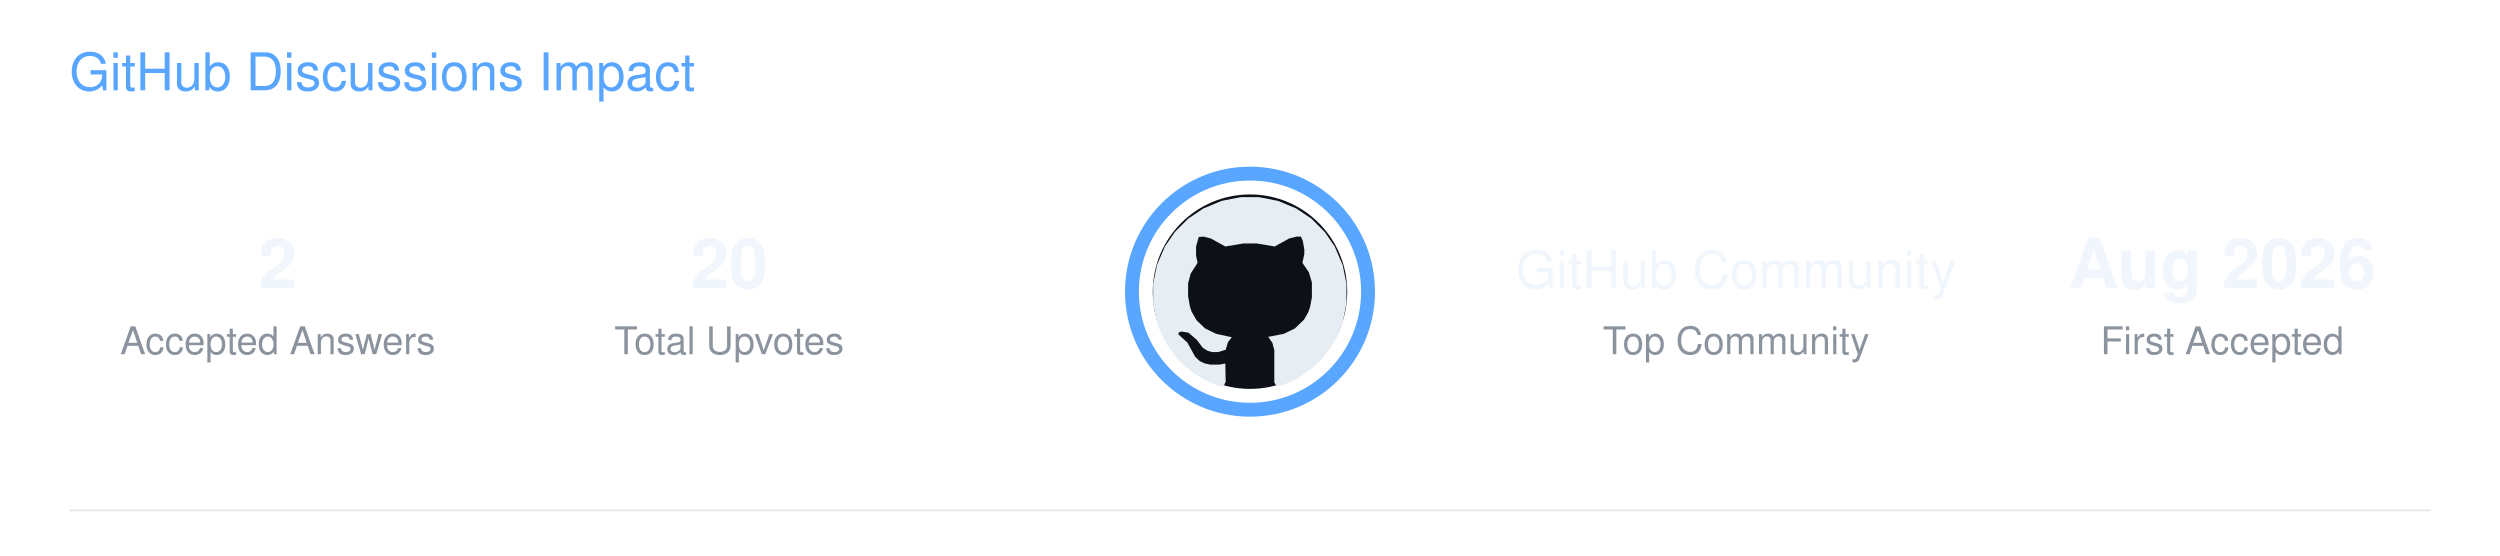
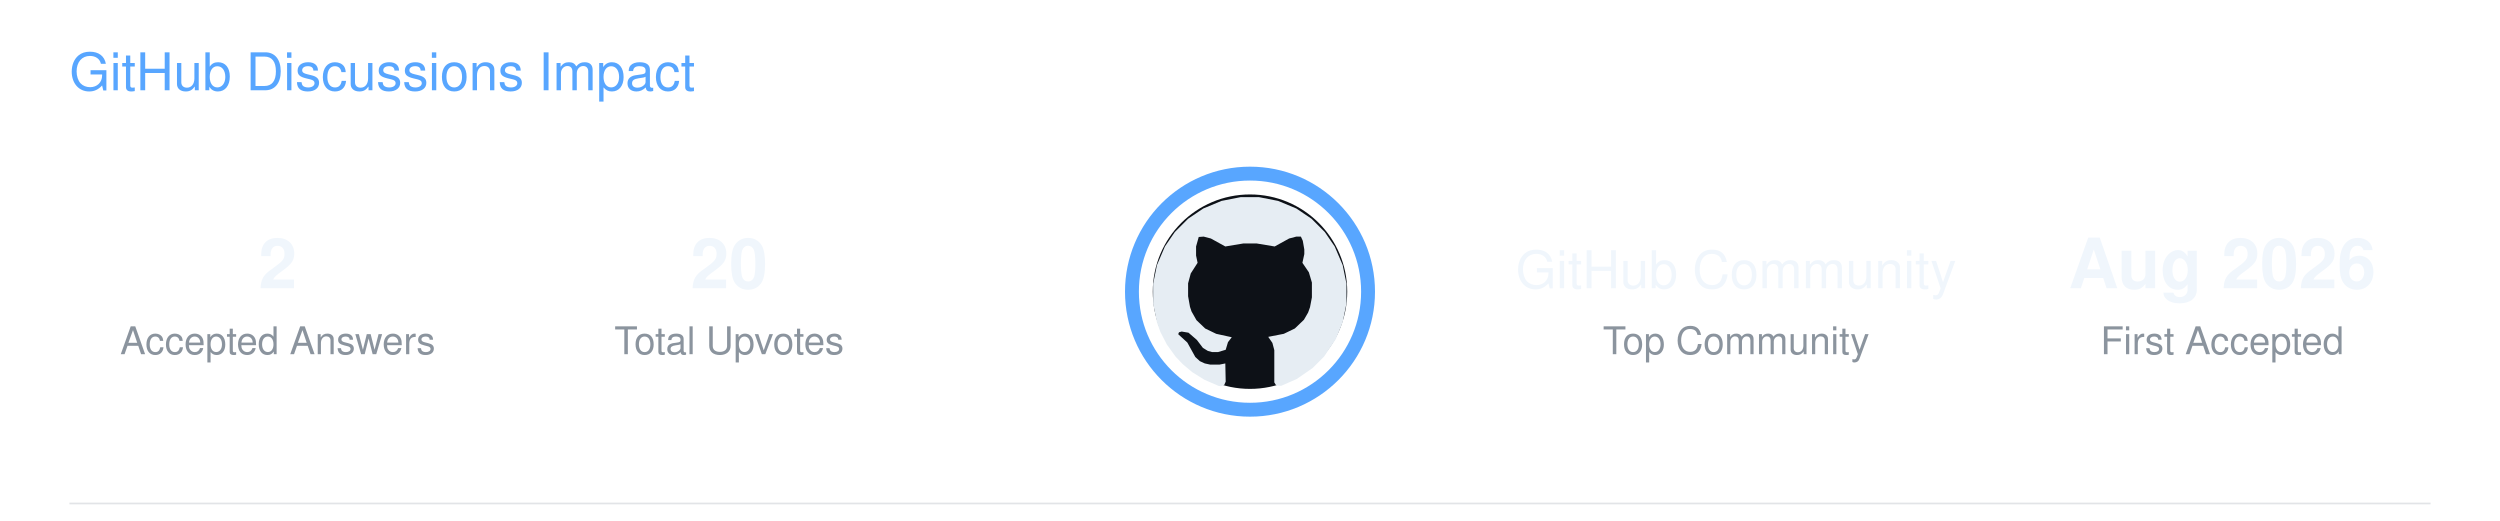
- <svg xmlns="http://www.w3.org/2000/svg" width="720" height="160" viewBox="0 0 720 160" role="img" aria-labelledby="title description">
+ <svg xmlns="http://www.w3.org/2000/svg" width="720" height="150" viewBox="0 0 720 150" role="img" aria-labelledby="title description">
  <defs>
    <clipPath id="octocat-inner-clip">
      <circle cx="0" cy="0" r="24.5" />
    </clipPath>
  </defs>
  <style>
        .title {
            font-family:
                -apple-system,
                BlinkMacSystemFont,
                "Segoe UI",
                Helvetica,
                Arial,
                sans-serif;
            font-size: 15px;
            font-weight: 400;
            fill: #58A6FF;
        }

        .value {
            font-family:
                -apple-system,
                BlinkMacSystemFont,
                "Segoe UI",
                Helvetica,
                Arial,
                sans-serif;
            font-size: 20px;
            font-weight: 600;
            fill: #F0F6FC;
        }

        .label {
            font-family:
                -apple-system,
                BlinkMacSystemFont,
                "Segoe UI",
                Helvetica,
                Arial,
                sans-serif;
            font-size: 11px;
            font-weight: 400;
            fill: #8B949E;
        }

        .community {
            font-family:
                -apple-system,
                BlinkMacSystemFont,
                "Segoe UI",
                Helvetica,
                Arial,
                sans-serif;
            font-size: 15px;
            font-weight: 500;
            fill: #F0F6FC;
        }
    </style>
  <g transform="translate(0 0)">
    <text x="20" y="26" class="title">
        GitHub Discussions Impact
    </text>
    <text x="80" y="83" text-anchor="middle" class="value">
        2
    </text>
    <text x="80" y="102" text-anchor="middle" class="label">
        Accepted Answers
    </text>
    <text x="210" y="83" text-anchor="middle" class="value">
        20
    </text>
    <text x="210" y="102" text-anchor="middle" class="label">
        Total Upvotes
    </text>
    <g transform="translate(360 84)">
      <circle cx="0" cy="0" r="34" fill="none" stroke="#58A6FF" stroke-width="4" />
      <circle cx="0" cy="0" r="28" fill="#0D1117" />
      <path d="                 M 181 17                 L 133 37                 L 93 64                 L 58 99                 L 32 137                 L 11 186                 L 1 235                 L 1 288                 L 11 337                 L 20 362                 L 37 395                 L 60 427                 L 79 447                 L 104 468                 L 136 488                 L 173 504                 L 179 505                 L 188 502                 L 192 493                 L 191 445                 L 176 448                 L 151 448                 L 137 445                 L 124 439                 L 112 428                 L 91 390                 L 67 368                 L 69 363                 L 76 361                 L 94 364                 L 116 383                 L 132 404                 L 145 412                 L 156 415                 L 172 415                 L 192 409                 L 198 389                 L 208 376                 L 167 367                 L 138 353                 L 115 331                 L 102 308                 L 98 296                 L 93 268                 L 93 234                 L 100 208                 L 118 180                 L 114 161                 L 114 137                 L 121 112                 L 134 111                 L 153 116                 L 191 137                 L 239 129                 L 273 129                 L 321 137                 L 359 116                 L 378 111                 L 390 111                 L 395 122                 L 399 145                 L 399 157                 L 394 180                 L 411 205                 L 419 232                 L 419 271                 L 414 297                 L 409 311                 L 398 330                 L 374 353                 L 345 367                 L 304 375                 L 315 391                 L 320 410                 L 320 495                 L 325 503                 L 338 504                 L 379 486                 L 421 457                 L 451 427                 L 482 381                 L 500 337                 L 510 287                 L 510 235                 L 500 186                 L 479 137                 L 453 99                 L 418 64                 L 378 37                 L 330 17                 L 279 7                 L 232 7                 Z             " transform="translate(-28 -28) scale(0.109375)" fill="#E6EDF3" />
    </g>
    <text x="500" y="83" text-anchor="middle" class="community">
        GitHub Community
    </text>
    <text x="500" y="102" text-anchor="middle" class="label">
        Top Community
    </text>
    <text x="640" y="83" text-anchor="middle" class="value">
        Aug 2026
    </text>
    <text x="640" y="102" text-anchor="middle" class="label">
        First Accepted
    </text>
-     <line x1="20" y1="147" x2="700" y2="147" stroke="#8B949E" stroke-width="0.5" opacity="0.25" />
+     <line x1="20" y1="145" x2="700" y2="145" stroke="#8B949E" stroke-width="0.5" opacity="0.25" />
  </g>
</svg>
